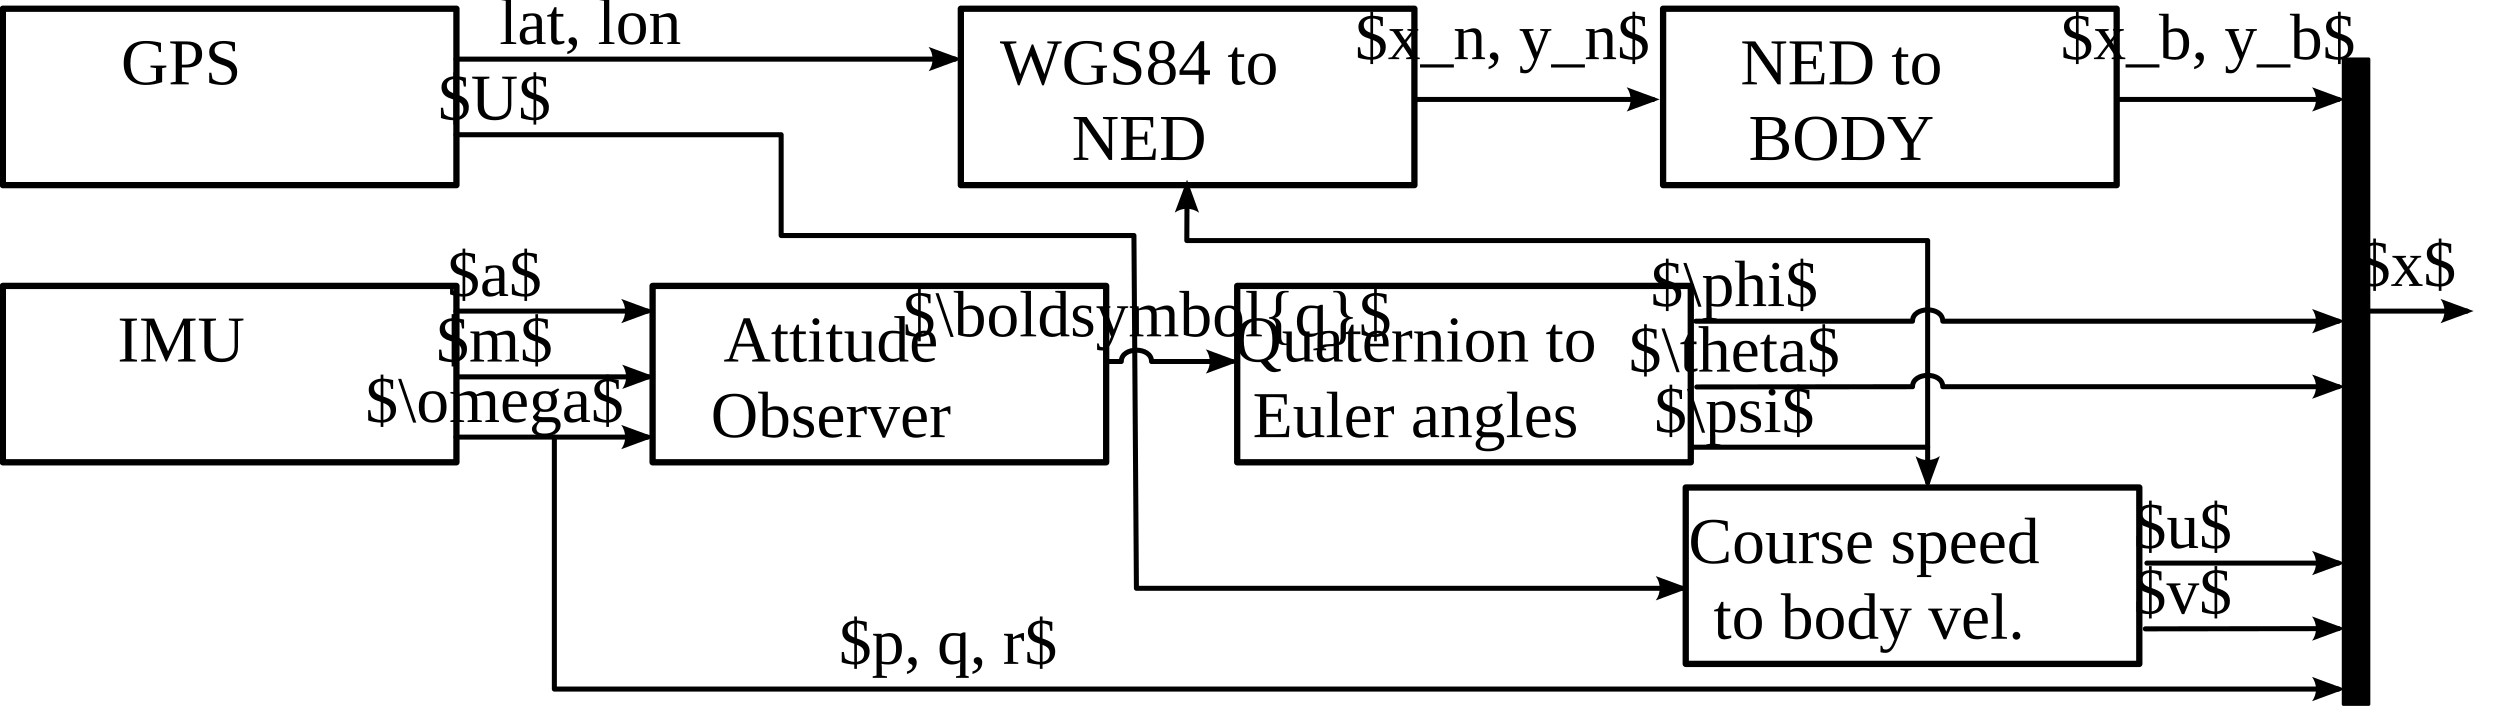
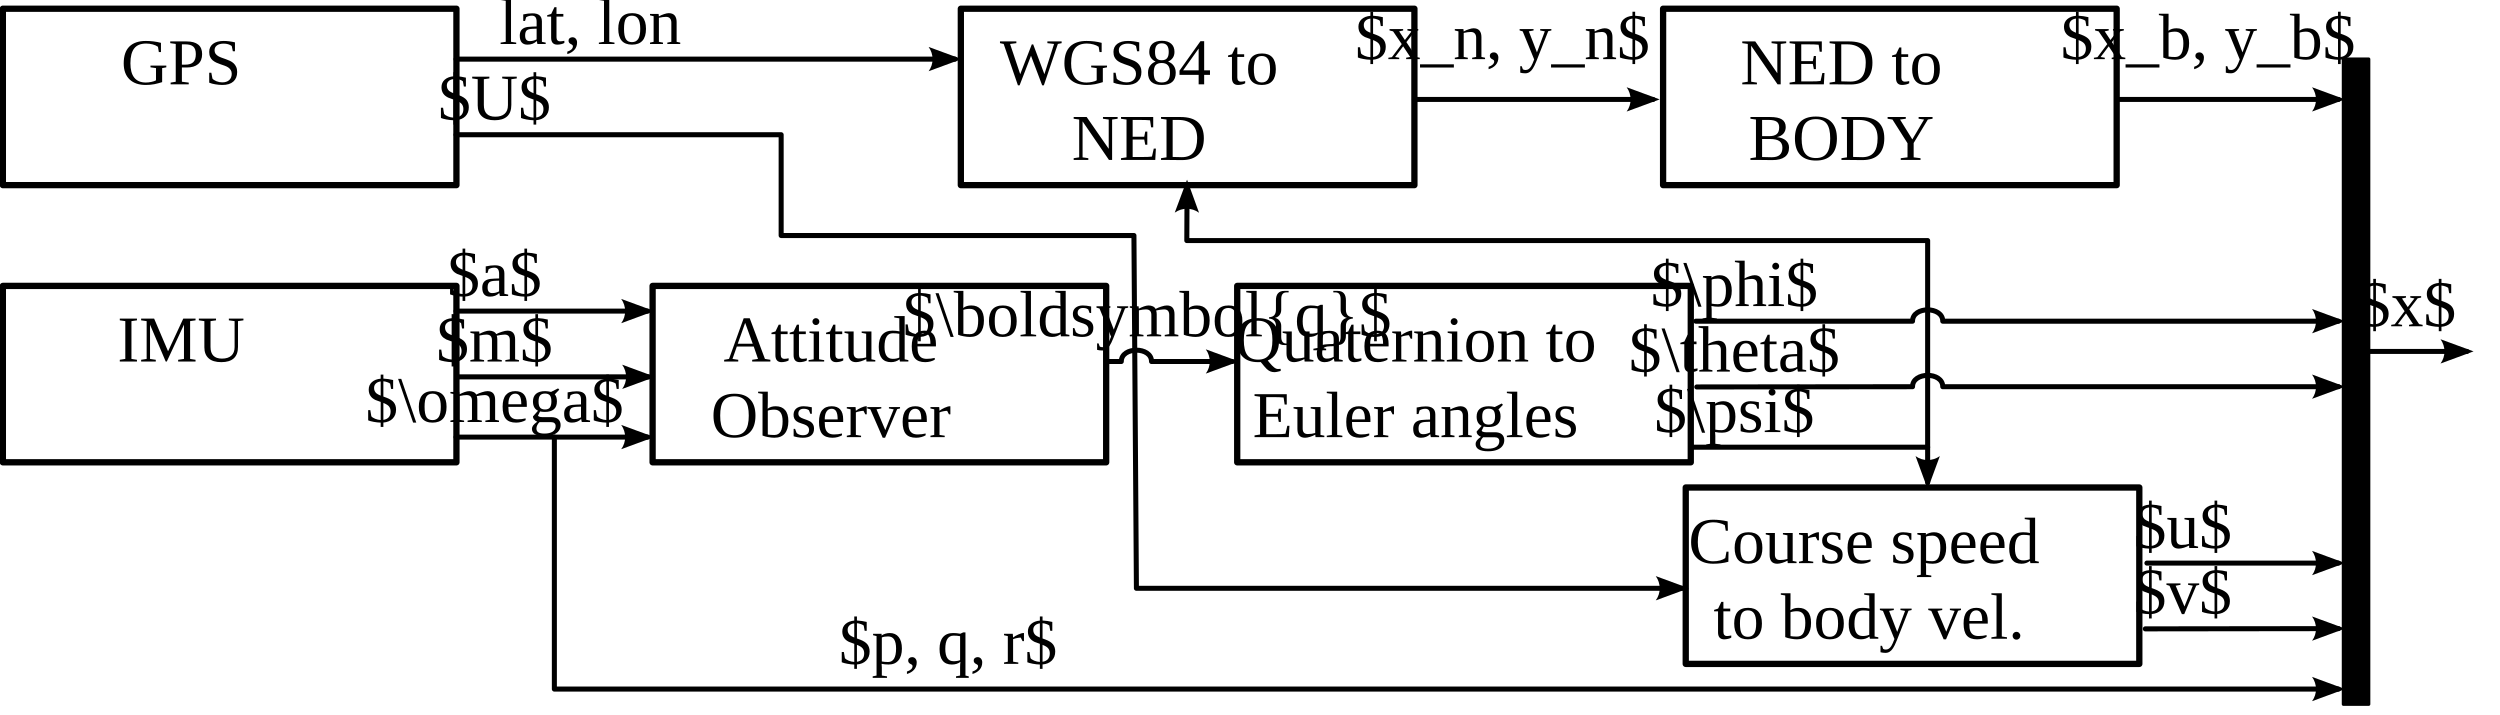
<svg xmlns="http://www.w3.org/2000/svg" width="496.063" height="141.732" id="svg2" version="1.1">
  <defs id="defs4">
    <marker orient="auto" refY="0" refX="0" id="Arrow2Mend" style="overflow:visible">
      <path id="path4056" style="fill-rule:evenodd;stroke-width:0.625;stroke-linejoin:round" d="M 8.719,4.034 -2.207,0.016 8.719,-4.002 c -1.745,2.372 -1.735,5.617 -6e-7,8.035 z" transform="scale(-0.6,-0.6)" />
    </marker>
    <marker orient="auto" refY="0" refX="0" id="Arrow2Mend-4" style="overflow:visible">
      <path id="path4056-3" style="fill-rule:evenodd;stroke-width:0.625;stroke-linejoin:round" d="M 8.719,4.034 -2.207,0.016 8.719,-4.002 c -1.745,2.372 -1.735,5.617 -6e-7,8.035 z" transform="scale(-0.6,-0.6)" />
    </marker>
  </defs>
  <g id="layer1" transform="translate(0,-910.6287)">
    <path id="path3050" d="M 420.655,930.361 464,930.361" style="fill:none;stroke:#000000;stroke-width:1px;stroke-linecap:round;stroke-linejoin:round;stroke-opacity:1;marker-end:url(#Arrow2Mend)" />
    <g id="g3052" transform="translate(65.65453,-84.99971)">
      <text xml:space="preserve" style="font-size:11px;font-style:normal;font-weight:normal;text-align:center;line-height:125%;letter-spacing:0px;word-spacing:0px;text-anchor:middle;fill:#000000;fill-opacity:1;stroke:none;font-family:Times New Roman;-inkscape-font-specification:Times New Roman" x="170" y="1012.361" id="text3054">
        <tspan x="170" y="1012.361" style="font-size:13px" id="tspan3056">WGS84 to</tspan>
      </text>
      <path style="fill:none;stroke:#000000;stroke-width:1.25;stroke-linecap:round;stroke-linejoin:round;stroke-miterlimit:4;stroke-opacity:1;stroke-dashoffset:0" d="m 125,997.361 90,0 0,35 -90,0 z" id="path3058" />
      <text id="text3031" y="1027.361" x="170" style="font-size:11px;font-style:normal;font-weight:normal;text-align:center;line-height:125%;letter-spacing:0px;word-spacing:0px;text-anchor:middle;fill:#000000;fill-opacity:1;stroke:none;font-family:Times New Roman;-inkscape-font-specification:Times New Roman" xml:space="preserve">
        <tspan id="tspan3033" style="font-size:13px" y="1027.361" x="170">NED</tspan>
      </text>
    </g>
    <text id="text3069" y="922.361" x="305" style="font-size:11px;font-style:normal;font-weight:normal;text-align:center;line-height:125%;letter-spacing:0px;word-spacing:0px;text-anchor:middle;fill:#000000;fill-opacity:1;stroke:none;font-family:Times New Roman;-inkscape-font-specification:Times New Roman" xml:space="preserve">
      <tspan id="tspan3071" style="font-size:13px" y="922.361" x="305">$x_n, y_n$</tspan>
    </text>
    <path style="fill:none;stroke:#000000;stroke-width:1px;stroke-linecap:round;stroke-linejoin:round;stroke-opacity:1;marker-end:url(#Arrow2Mend)" d="m 90.493,922.361 99,0" id="path3112" />
    <g transform="translate(-124.4328,-84.99982)" id="g3114">
      <text id="text3116" y="1012.361" x="170" style="font-size:11px;font-style:normal;font-weight:normal;text-align:center;line-height:125%;letter-spacing:0px;word-spacing:0px;text-anchor:middle;fill:#000000;fill-opacity:1;stroke:none;font-family:Times New Roman;-inkscape-font-specification:Times New Roman" xml:space="preserve">
        <tspan id="tspan3118" style="font-size:13px" y="1012.361" x="170">GPS</tspan>
      </text>
      <path id="path3120" d="m 125,997.361 90,0 0,35 -90,0 z" style="fill:none;stroke:#000000;stroke-width:1.25;stroke-linecap:round;stroke-linejoin:round;stroke-miterlimit:4;stroke-opacity:1;stroke-dashoffset:0" />
    </g>
    <text id="text3163" y="972.361" x="505.445" style="font-size:11px;font-style:normal;font-weight:normal;text-align:center;line-height:125%;letter-spacing:0px;word-spacing:0px;text-anchor:middle;fill:#000000;fill-opacity:1;stroke:none;font-family:Times New Roman;-inkscape-font-specification:Times New Roman" xml:space="preserve">
      <tspan id="tspan3165" style="font-size:13px" y="972.361" x="505.445" />
    </text>
    <text xml:space="preserve" style="font-size:11px;font-style:normal;font-weight:normal;text-align:center;line-height:125%;letter-spacing:0px;word-spacing:0px;text-anchor:middle;fill:#000000;fill-opacity:1;stroke:none;font-family:Times New Roman;-inkscape-font-specification:Times New Roman" x="105" y="934.361" id="text3265">
      <tspan x="105" y="934.361" style="font-size:13px" id="tspan3267">$U$</tspan>
    </text>
    <path id="path3269" d="M 90.493,937.361 155,937.361 l 0,20 70,0 0.493,70 108.284,0" style="fill:none;stroke:#000000;stroke-width:1px;stroke-linecap:round;stroke-linejoin:round;stroke-opacity:1;marker-end:url(#Arrow2Mend)" />
    <g transform="translate(114.2836,20.00023)" id="g3271" />
    <g transform="translate(-124.4328,-29.99982)" id="g3283">
      <text id="text3285" y="1012.361" x="170" style="font-size:11px;font-style:normal;font-weight:normal;text-align:center;line-height:125%;letter-spacing:0px;word-spacing:0px;text-anchor:middle;fill:#000000;fill-opacity:1;stroke:none;font-family:Times New Roman;-inkscape-font-specification:Times New Roman" xml:space="preserve">
        <tspan id="tspan3287" style="font-size:13px" y="1012.361" x="170">IMU</tspan>
      </text>
      <path id="path3289" d="m 125,997.361 90,0 0,35 -90,0 z" style="fill:none;stroke:#000000;stroke-width:1.25;stroke-linecap:round;stroke-linejoin:round;stroke-miterlimit:4;stroke-opacity:1;stroke-dashoffset:0" />
    </g>
    <path id="path3295" d="m 90.683,985.411 38,0" style="fill:none;stroke:#000000;stroke-width:1px;stroke-linecap:round;stroke-linejoin:round;stroke-opacity:1;marker-end:url(#Arrow2Mend)" />
    <g transform="translate(4.492678,-29.99976)" id="g3297">
      <text id="text3299" y="1012.361" x="170" style="font-size:11px;font-style:normal;font-weight:normal;text-align:center;line-height:125%;letter-spacing:0px;word-spacing:0px;text-anchor:middle;fill:#000000;fill-opacity:1;stroke:none;font-family:Times New Roman;-inkscape-font-specification:Times New Roman" xml:space="preserve">
        <tspan id="tspan3301" style="font-size:13px" y="1012.361" x="170">Attitude</tspan>
      </text>
      <path id="path3303" d="m 125,997.361 90,0 0,35 -90,0 z" style="fill:none;stroke:#000000;stroke-width:1.25;stroke-linecap:round;stroke-linejoin:round;stroke-miterlimit:4;stroke-opacity:1;stroke-dashoffset:0" />
      <text xml:space="preserve" style="font-size:11px;font-style:normal;font-weight:normal;text-align:center;line-height:125%;letter-spacing:0px;word-spacing:0px;text-anchor:middle;fill:#000000;fill-opacity:1;stroke:none;font-family:Times New Roman;-inkscape-font-specification:Times New Roman" x="170" y="1027.361" id="text3305">
        <tspan x="170" y="1027.361" style="font-size:13px" id="tspan3307">Observer</tspan>
      </text>
    </g>
    <path style="fill:none;stroke:#000000;stroke-width:1px;stroke-linecap:round;stroke-linejoin:round;stroke-opacity:1;marker-end:url(#Arrow2Mend)" d="m 219.493,982.361 3,0 c 0,-3 6,-3 6,0 l 16,5e-5" id="path3309" />
    <text xml:space="preserve" style="font-size:11px;font-style:normal;font-weight:normal;text-align:center;line-height:125%;letter-spacing:0px;word-spacing:0px;text-anchor:middle;fill:#000000;fill-opacity:1;stroke:none;font-family:Times New Roman;-inkscape-font-specification:Times New Roman" x="234.493" y="977.361" id="text3311">
      <tspan x="234.493" y="977.361" style="font-size:13px" id="tspan3313">$\boldsymbol{q}$</tspan>
    </text>
    <path style="fill:none;stroke:#000000;stroke-width:1px;stroke-linecap:round;stroke-linejoin:round;stroke-opacity:1;marker-end:url(#Arrow2Mend)" d="m 90.493,972.361 38,0" id="path3315" />
    <path style="fill:none;stroke:#000000;stroke-width:1px;stroke-linecap:round;stroke-linejoin:round;stroke-opacity:1;marker-end:url(#Arrow2Mend)" d="m 90.493,997.361 38,0" id="path3317" />
    <text id="text3319" y="969.361" x="105" style="font-size:11px;font-style:normal;font-weight:normal;text-align:center;line-height:125%;letter-spacing:0px;word-spacing:0px;text-anchor:middle;fill:#000000;fill-opacity:1;stroke:none;font-family:Times New Roman;-inkscape-font-specification:Times New Roman" xml:space="preserve">
      <tspan id="tspan3321" style="font-size:13px" y="969.361" x="105">$a$</tspan>
    </text>
    <text xml:space="preserve" style="font-size:11px;font-style:normal;font-weight:normal;text-align:center;line-height:125%;letter-spacing:0px;word-spacing:0px;text-anchor:middle;fill:#000000;fill-opacity:1;stroke:none;font-family:Times New Roman;-inkscape-font-specification:Times New Roman" x="105" y="982.361" id="text3323">
      <tspan x="105" y="982.361" style="font-size:13px" id="tspan3325">$m$</tspan>
    </text>
    <text id="text3327" y="994.361" x="105" style="font-size:11px;font-style:normal;font-weight:normal;text-align:center;line-height:125%;letter-spacing:0px;word-spacing:0px;text-anchor:middle;fill:#000000;fill-opacity:1;stroke:none;font-family:Times New Roman;-inkscape-font-specification:Times New Roman" xml:space="preserve">
      <tspan id="tspan3329" style="font-size:13px" y="994.361" x="105">$\omega$</tspan>
    </text>
    <text id="text3392" y="919.361" x="124" style="font-size:11px;font-style:normal;font-weight:normal;text-align:center;line-height:125%;letter-spacing:0px;word-spacing:0px;text-anchor:middle;fill:#000000;fill-opacity:1;stroke:none;font-family:Times New Roman;-inkscape-font-specification:Times New Roman" xml:space="preserve">
      <tspan id="tspan3394" style="font-size:13px" y="919.361" x="124">lat, lon</tspan>
    </text>
    <g transform="translate(199.4927,-84.99976)" id="g3396">
      <text id="text3398" y="1107.361" x="180" style="font-size:11px;font-style:normal;font-weight:normal;text-align:center;line-height:125%;letter-spacing:0px;word-spacing:0px;text-anchor:middle;fill:#000000;fill-opacity:1;stroke:none;font-family:Times New Roman;-inkscape-font-specification:Times New Roman" xml:space="preserve">
        <tspan id="tspan3400" style="font-size:13px" y="1107.361" x="180">Course speed</tspan>
      </text>
      <path id="path3402" d="m 135,1092.361 90,0 0,35 -90,0 z" style="fill:none;stroke:#000000;stroke-width:1.25;stroke-linecap:round;stroke-linejoin:round;stroke-miterlimit:4;stroke-opacity:1;stroke-dashoffset:0" />
      <text xml:space="preserve" style="font-size:11px;font-style:normal;font-weight:normal;text-align:center;line-height:125%;letter-spacing:0px;word-spacing:0px;text-anchor:middle;fill:#000000;fill-opacity:1;stroke:none;font-family:Times New Roman;-inkscape-font-specification:Times New Roman" x="181" y="1122.361" id="text4244">
        <tspan x="181" y="1122.361" style="font-size:13px" id="tspan4246">to body vel.</tspan>
      </text>
    </g>
    <path style="fill:none;stroke:#000000;stroke-width:1px;stroke-linecap:round;stroke-linejoin:round;stroke-opacity:1;marker-end:url(#Arrow2Mend)" d="M 425.683,1035.411 464,1035.361" id="path3408" />
    <path id="path3410" d="m 426,1022.361 38,0" style="fill:none;stroke:#000000;stroke-width:1px;stroke-linecap:round;stroke-linejoin:round;stroke-opacity:1;marker-end:url(#Arrow2Mend)" />
    <text xml:space="preserve" style="font-size:11px;font-style:normal;font-weight:normal;text-align:center;line-height:125%;letter-spacing:0px;word-spacing:0px;text-anchor:middle;fill:#000000;fill-opacity:1;stroke:none;font-family:Times New Roman;-inkscape-font-specification:Times New Roman" x="440" y="1019.361" id="text3412">
      <tspan x="440" y="1019.361" style="font-size:13px" id="tspan3414">$u$</tspan>
    </text>
    <text id="text3416" y="1032.361" x="440" style="font-size:11px;font-style:normal;font-weight:normal;text-align:center;line-height:125%;letter-spacing:0px;word-spacing:0px;text-anchor:middle;fill:#000000;fill-opacity:1;stroke:none;font-family:Times New Roman;-inkscape-font-specification:Times New Roman" xml:space="preserve">
      <tspan id="tspan3418" style="font-size:13px" y="1032.361" x="440">$v$</tspan>
    </text>
    <g id="g3420" transform="translate(120.4927,-29.99982)">
      <text xml:space="preserve" style="font-size:11px;font-style:normal;font-weight:normal;text-align:center;line-height:125%;letter-spacing:0px;word-spacing:0px;text-anchor:middle;fill:#000000;fill-opacity:1;stroke:none;font-family:Times New Roman;-inkscape-font-specification:Times New Roman" x="170" y="1012.361" id="text3422">
        <tspan x="170" y="1012.361" style="font-size:13px" id="tspan3428">Quaternion to</tspan>
      </text>
      <path style="fill:none;stroke:#000000;stroke-width:1.25;stroke-linecap:round;stroke-linejoin:round;stroke-miterlimit:4;stroke-opacity:1;stroke-dashoffset:0" d="m 125,997.361 90,0 0,35 -90,0 z" id="path3426" />
      <text id="text3450" y="1027.361" x="170" style="font-size:11px;font-style:normal;font-weight:normal;text-align:center;line-height:125%;letter-spacing:0px;word-spacing:0px;text-anchor:middle;fill:#000000;fill-opacity:1;stroke:none;font-family:Times New Roman;-inkscape-font-specification:Times New Roman" xml:space="preserve">
        <tspan id="tspan3452" style="font-size:13px" y="1027.361" x="170">Euler angles</tspan>
      </text>
    </g>
    <path style="fill:none;stroke:#000000;stroke-width:1px;stroke-linecap:round;stroke-linejoin:round;stroke-opacity:1;marker-end:url(#Arrow2Mend)" d="m 336.683,987.411 42.81,-0.05 c 0,-3 6,-3 6,0 L 464,987.361" id="path3430" />
    <path id="path3432" d="m 336.493,974.361 43,10e-5 c 0,-3 6,-3 6,0 L 464,974.361" style="fill:none;stroke:#000000;stroke-width:1px;stroke-linecap:round;stroke-linejoin:round;stroke-opacity:1;marker-end:url(#Arrow2Mend)" />
    <text xml:space="preserve" style="font-size:11px;font-style:normal;font-weight:normal;text-align:center;line-height:125%;letter-spacing:0px;word-spacing:0px;text-anchor:middle;fill:#000000;fill-opacity:1;stroke:none;font-family:Times New Roman;-inkscape-font-specification:Times New Roman" x="351" y="971.361" id="text3436">
      <tspan x="351" y="971.361" style="font-size:13px" id="tspan3438">$\phi$</tspan>
    </text>
    <text id="text3440" y="984.361" x="351" style="font-size:11px;font-style:normal;font-weight:normal;text-align:center;line-height:125%;letter-spacing:0px;word-spacing:0px;text-anchor:middle;fill:#000000;fill-opacity:1;stroke:none;font-family:Times New Roman;-inkscape-font-specification:Times New Roman" xml:space="preserve">
      <tspan id="tspan3442" style="font-size:13px" y="984.361" x="351">$\theta$</tspan>
    </text>
    <text xml:space="preserve" style="font-size:11px;font-style:normal;font-weight:normal;text-align:center;line-height:125%;letter-spacing:0px;word-spacing:0px;text-anchor:middle;fill:#000000;fill-opacity:1;stroke:none;font-family:Times New Roman;-inkscape-font-specification:Times New Roman" x="351" y="996.361" id="text3444">
      <tspan x="351" y="996.361" style="font-size:13px" id="tspan3446">$\psi$</tspan>
    </text>
    <rect style="fill:#000000;fill-opacity:1;fill-rule:nonzero;stroke:#000000;stroke-width:0.668;stroke-linecap:butt;stroke-linejoin:round;stroke-miterlimit:4;stroke-opacity:1;stroke-dasharray:none;stroke-dashoffset:0" id="rect3454" width="5" height="128" x="465" y="922.361" />
-     <path id="path4236" d="m 469.493,972.361 20,0" style="fill:none;stroke:#000000;stroke-width:1px;stroke-linecap:round;stroke-linejoin:round;stroke-opacity:1;marker-end:url(#Arrow2Mend)" />
-     <text id="text4238" y="967.361" x="484.493" style="font-size:11px;font-style:normal;font-weight:normal;text-align:center;line-height:125%;letter-spacing:0px;word-spacing:0px;text-anchor:middle;fill:#000000;fill-opacity:1;stroke:none;font-family:Times New Roman;-inkscape-font-specification:Times New Roman" xml:space="preserve">
-       <tspan id="tspan4240" style="font-size:13px" y="967.361" x="484.493">$x$</tspan>
+     <path id="path4236" d="m 469.493,980.361 20,0" style="fill:none;stroke:#000000;stroke-width:1px;stroke-linecap:round;stroke-linejoin:round;stroke-opacity:1;marker-end:url(#Arrow2Mend)" />
+     <text id="text4238" y="975.361" x="484.493" style="font-size:11px;font-style:normal;font-weight:normal;text-align:center;line-height:125%;letter-spacing:0px;word-spacing:0px;text-anchor:middle;fill:#000000;fill-opacity:1;stroke:none;font-family:Times New Roman;-inkscape-font-specification:Times New Roman" xml:space="preserve">
+       <tspan id="tspan4240" style="font-size:13px" y="975.361" x="484.493">$x$</tspan>
    </text>
    <path style="fill:none;stroke:#000000;stroke-width:1px;stroke-linecap:round;stroke-linejoin:round;stroke-opacity:1;marker-end:url(#Arrow2Mend)" d="m 335.493,999.361 47,0 0,-41 -147,0 0.05,-10.759" id="path4242" />
    <path id="path4309" d="m 382.493,999.361 0,7" style="fill:none;stroke:#000000;stroke-width:1px;stroke-linecap:round;stroke-linejoin:round;stroke-opacity:1;marker-end:url(#Arrow2Mend)" />
    <path style="fill:none;stroke:#000000;stroke-width:1px;stroke-linecap:round;stroke-linejoin:round;stroke-opacity:1;marker-end:url(#Arrow2Mend)" d="m 110,997.361 0,50 354,0" id="path4313" />
    <text xml:space="preserve" style="font-size:11px;font-style:normal;font-weight:normal;text-align:center;line-height:125%;letter-spacing:0px;word-spacing:0px;text-anchor:middle;fill:#000000;fill-opacity:1;stroke:none;font-family:Times New Roman;-inkscape-font-specification:Times New Roman" x="195" y="1042.361" id="text4315">
      <tspan x="195" y="1042.361" style="font-size:13px" id="tspan4317">$p, q, r$</tspan>
    </text>
    <g transform="translate(205,-84.99982)" id="g5123">
      <text id="text5125" y="1012.361" x="170" style="font-size:11px;font-style:normal;font-weight:normal;text-align:center;line-height:125%;letter-spacing:0px;word-spacing:0px;text-anchor:middle;fill:#000000;fill-opacity:1;stroke:none;font-family:Times New Roman;-inkscape-font-specification:Times New Roman" xml:space="preserve">
        <tspan id="tspan5127" style="font-size:13px" y="1012.361" x="170">NED to</tspan>
      </text>
      <path id="path5129" d="m 125,997.361 90,0 0,35 -90,0 z" style="fill:none;stroke:#000000;stroke-width:1.25;stroke-linecap:round;stroke-linejoin:round;stroke-miterlimit:4;stroke-opacity:1;stroke-dashoffset:0" />
      <text xml:space="preserve" style="font-size:11px;font-style:normal;font-weight:normal;text-align:center;line-height:125%;letter-spacing:0px;word-spacing:0px;text-anchor:middle;fill:#000000;fill-opacity:1;stroke:none;font-family:Times New Roman;-inkscape-font-specification:Times New Roman" x="170" y="1027.361" id="text5131">
        <tspan x="170" y="1027.361" style="font-size:13px" id="tspan5133">BODY</tspan>
      </text>
    </g>
    <path style="fill:none;stroke:#000000;stroke-width:1px;stroke-linecap:round;stroke-linejoin:round;stroke-opacity:1;marker-end:url(#Arrow2Mend)" d="M 280.655,930.361 328,930.361" id="path5135" />
    <text xml:space="preserve" style="font-size:11px;font-style:normal;font-weight:normal;text-align:center;line-height:125%;letter-spacing:0px;word-spacing:0px;text-anchor:middle;fill:#000000;fill-opacity:1;stroke:none;font-family:Times New Roman;-inkscape-font-specification:Times New Roman" x="445" y="922.361" id="text5137">
      <tspan x="445" y="922.361" style="font-size:13px" id="tspan5139">$x_b, y_b$</tspan>
    </text>
  </g>
</svg>
